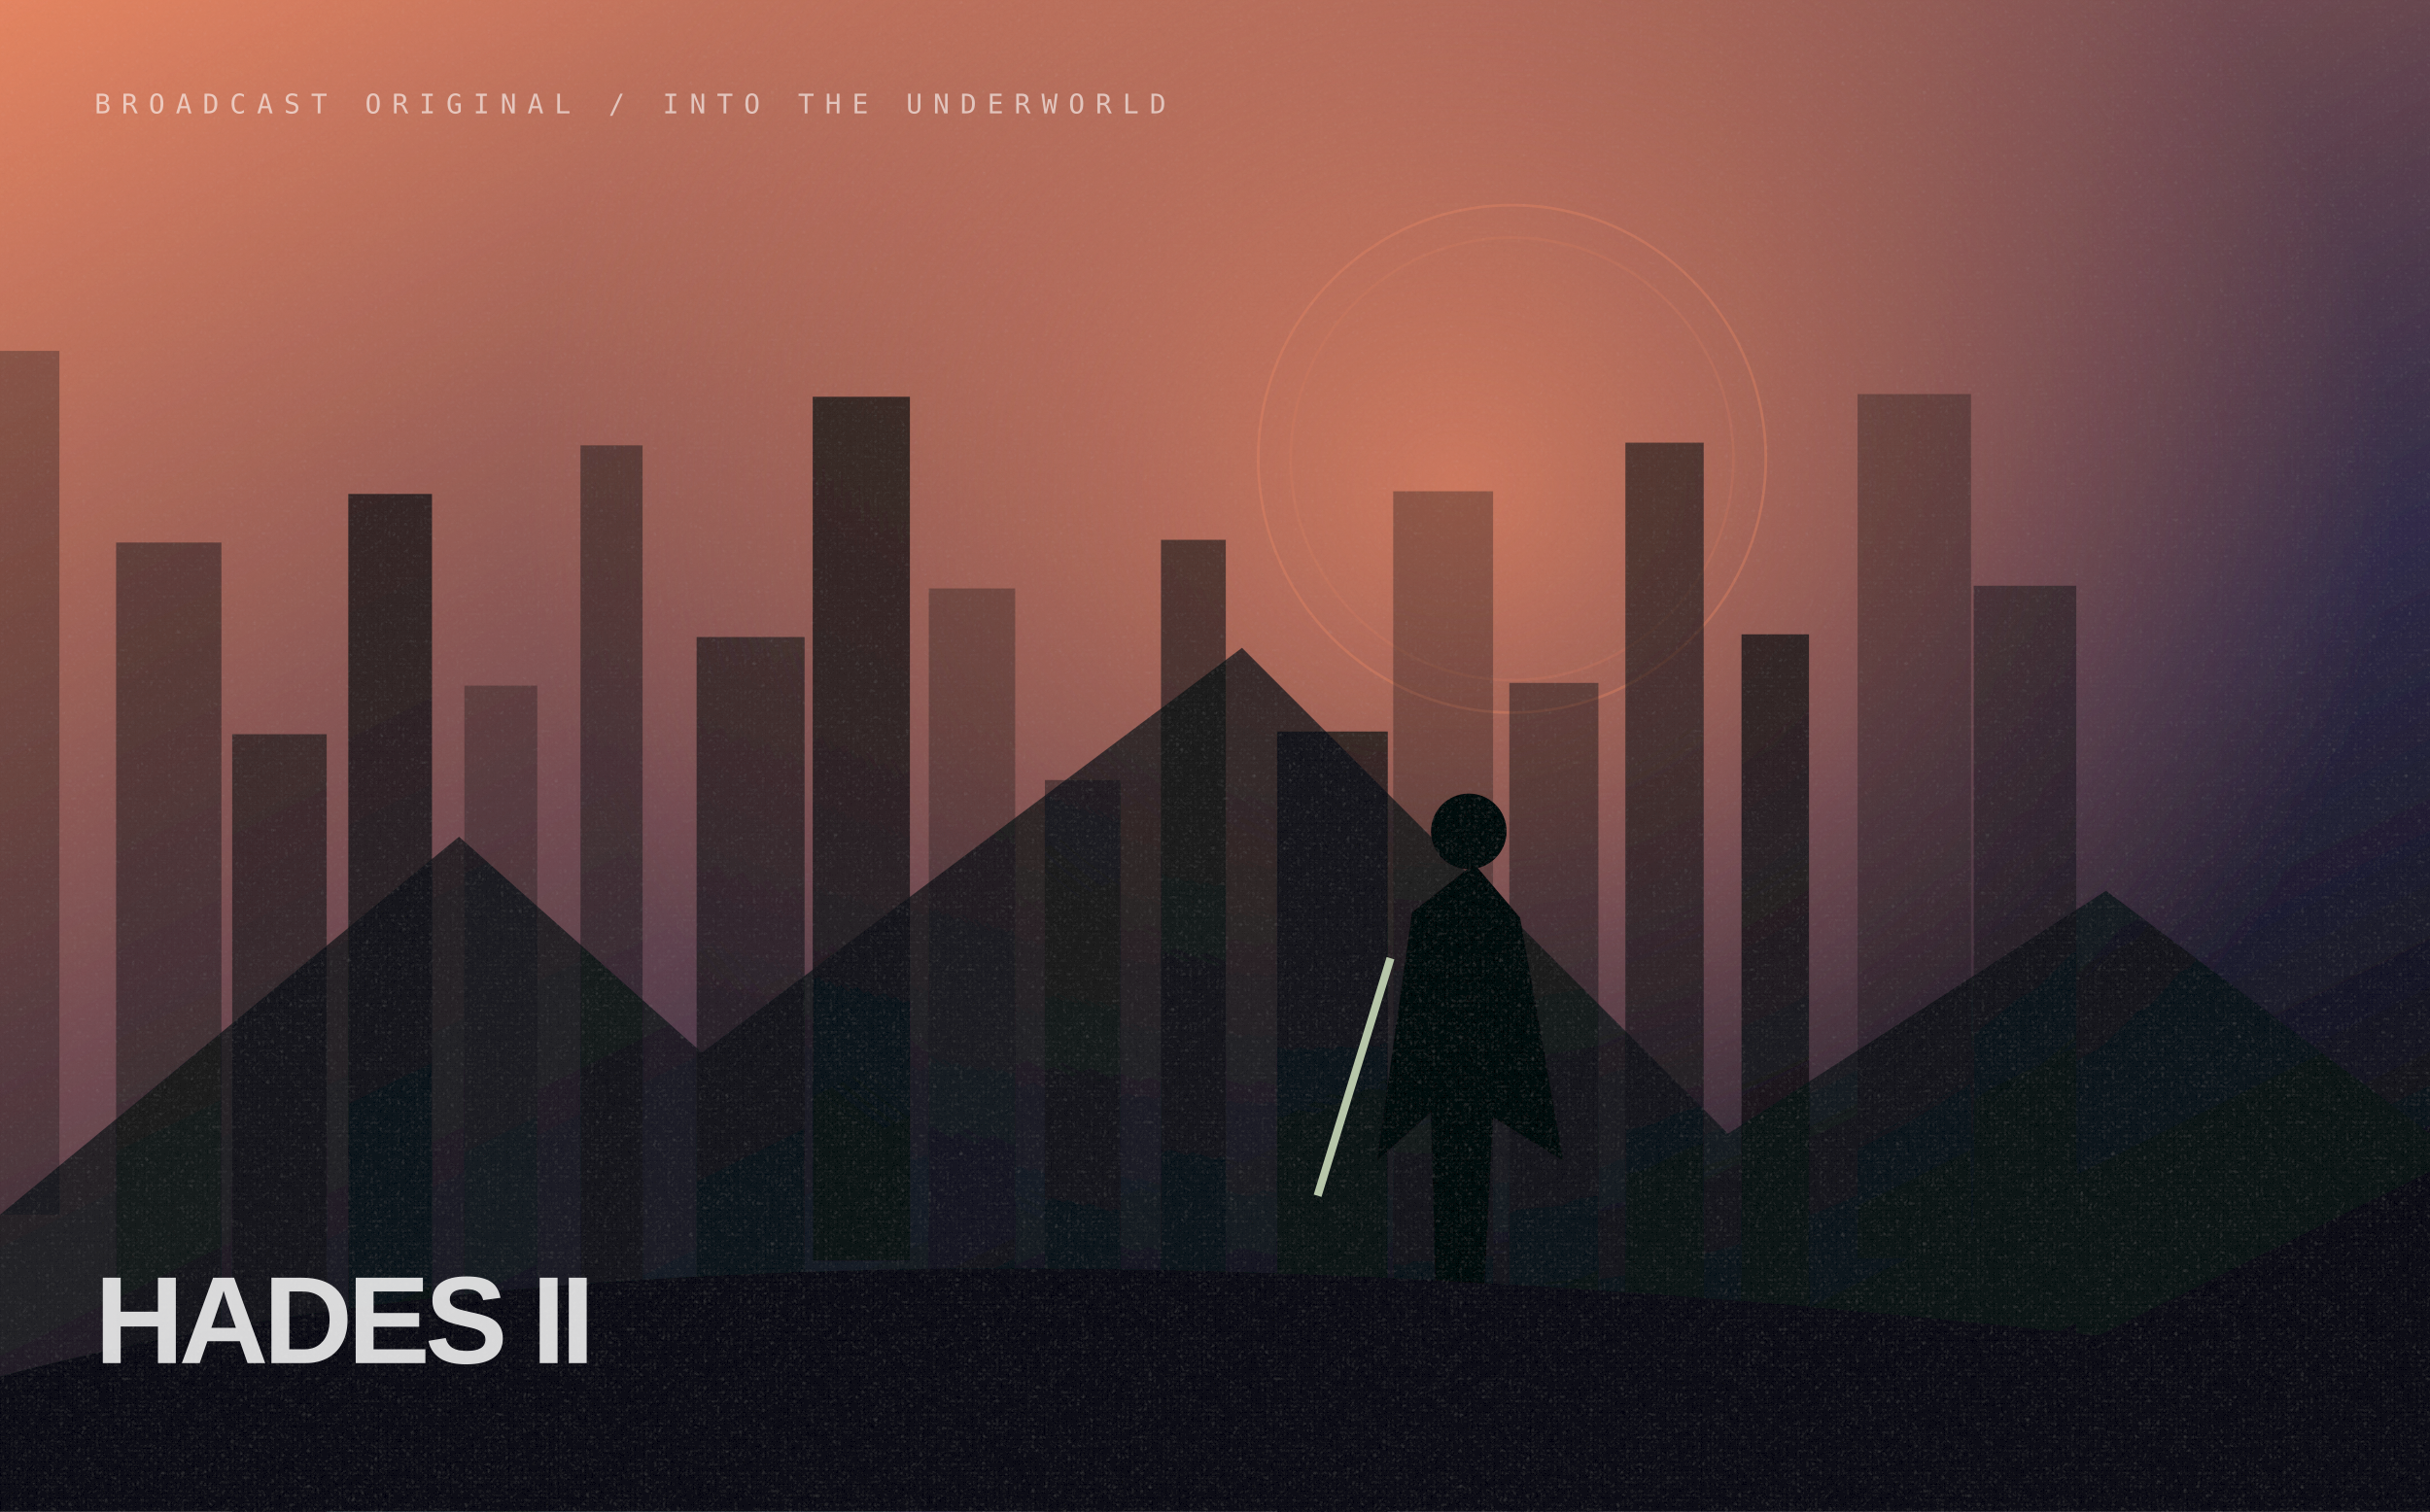
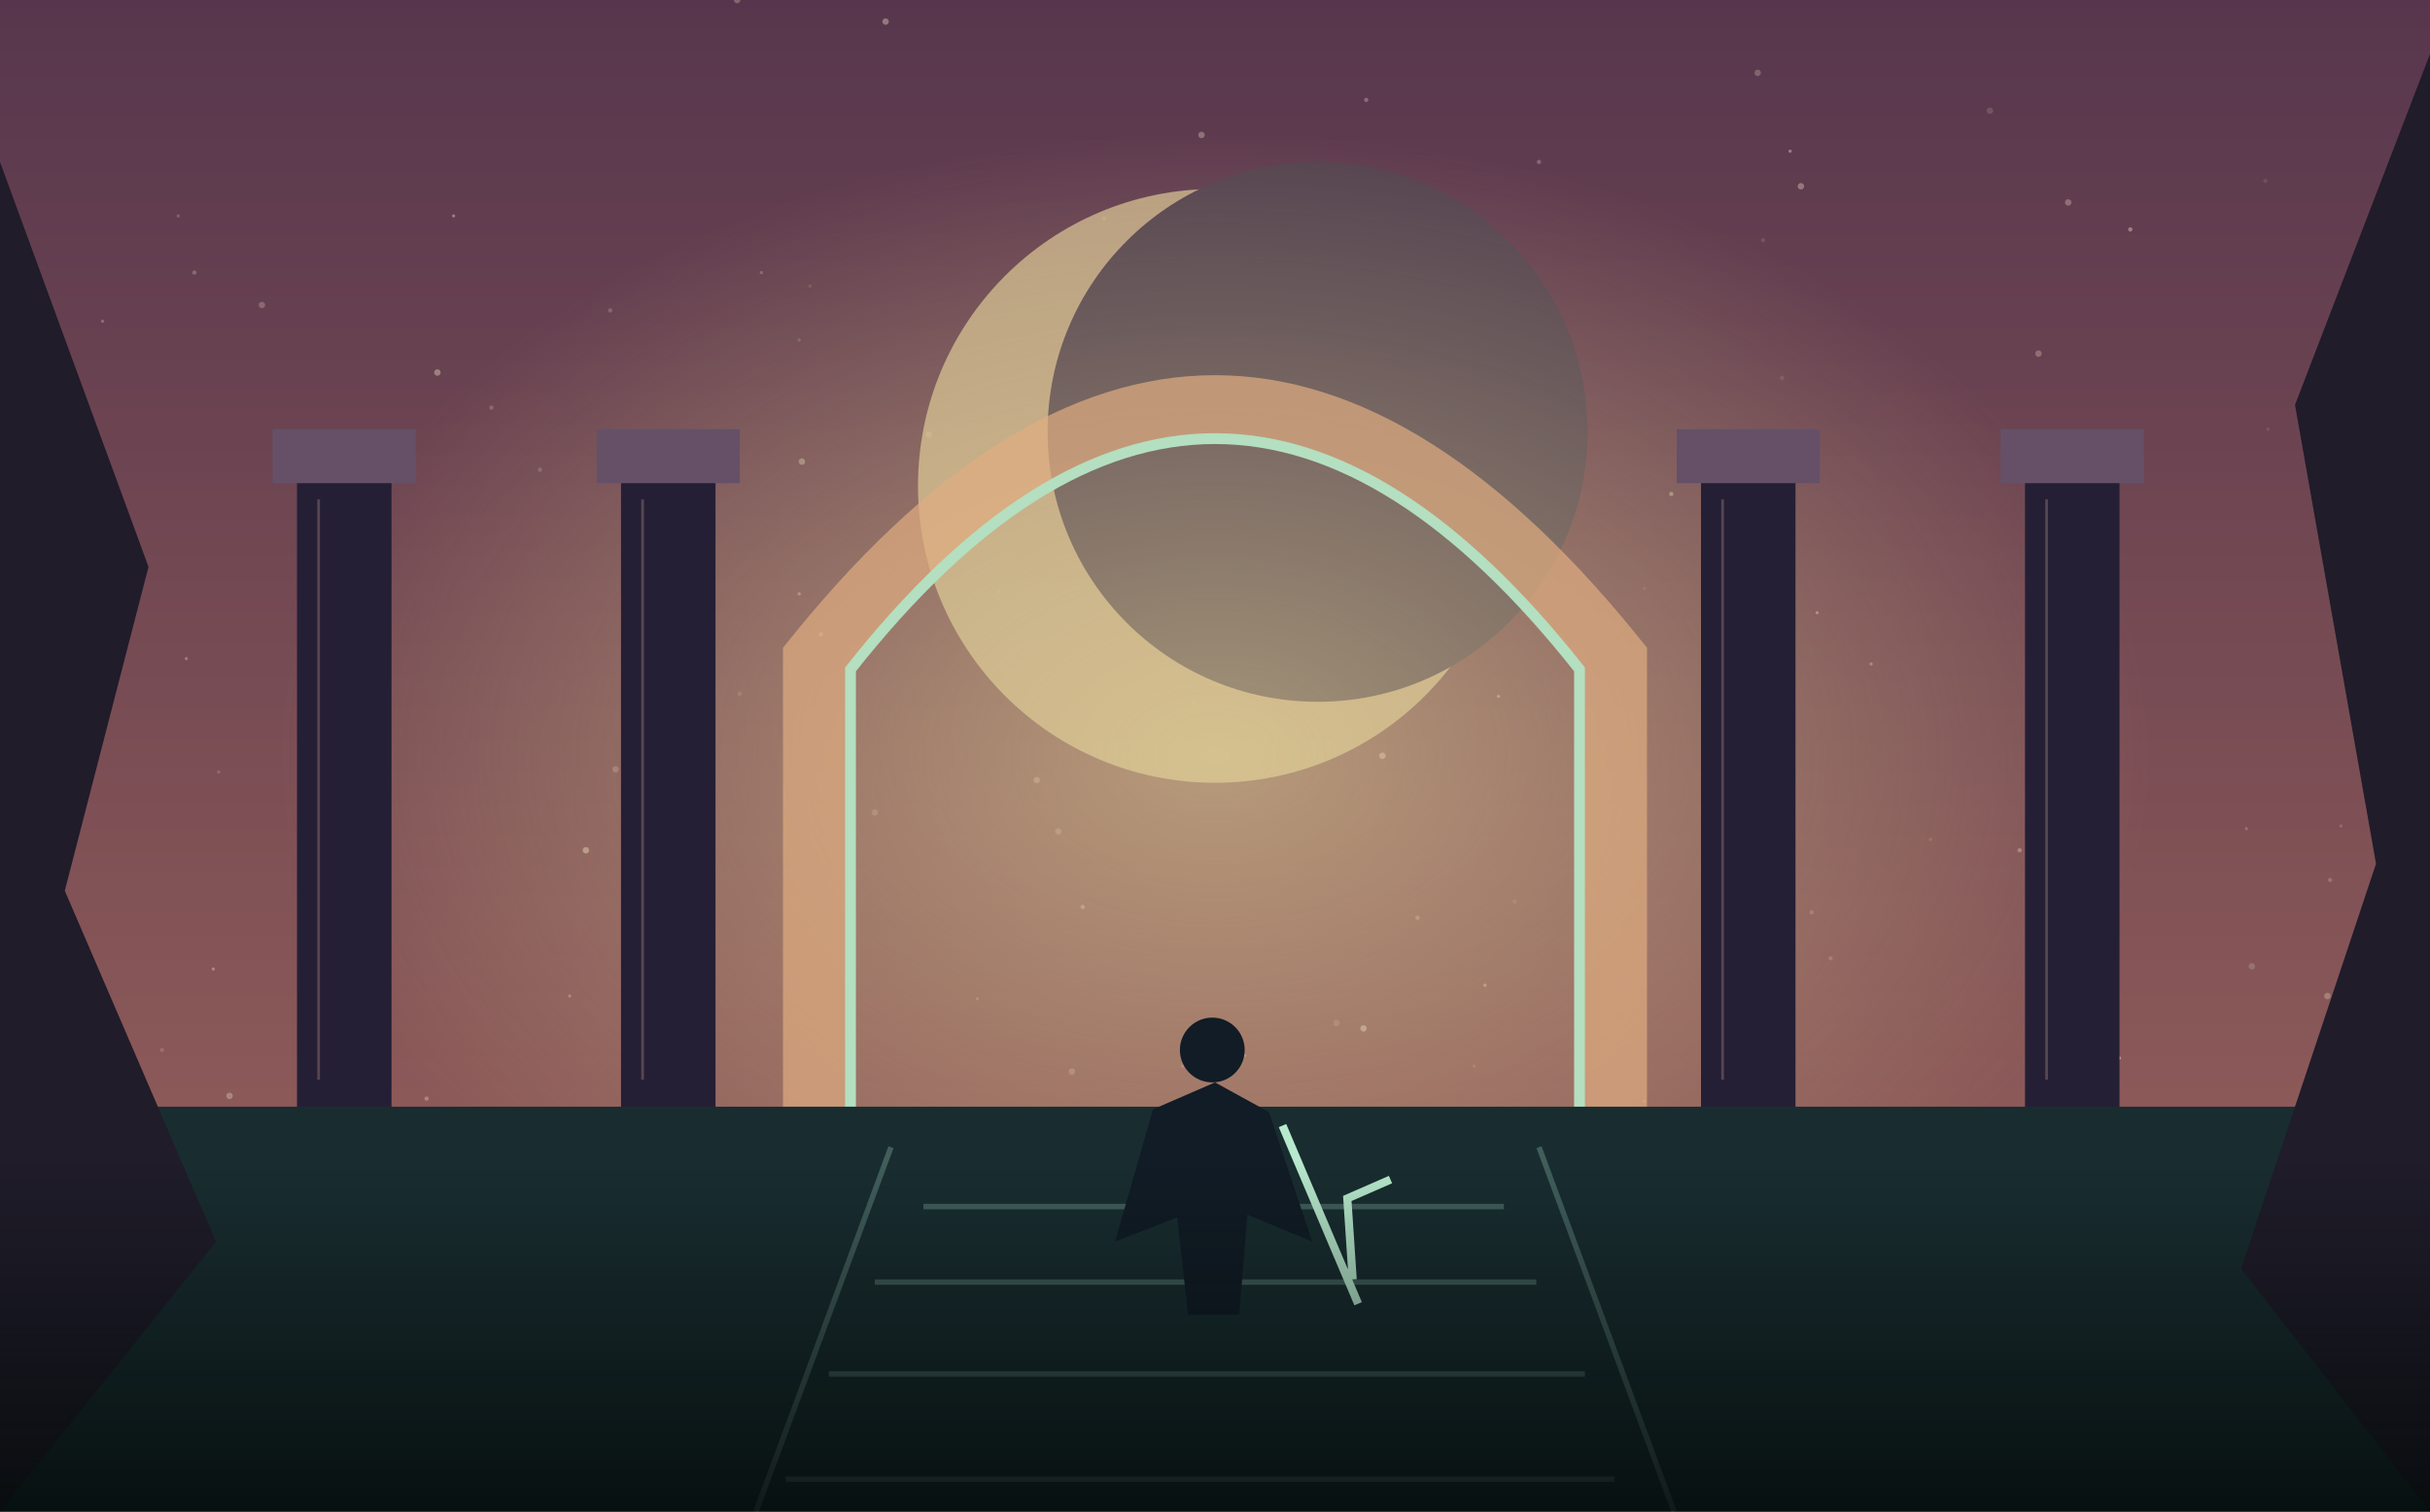
<svg xmlns="http://www.w3.org/2000/svg" width="900" height="560" viewBox="0 0 900 560">
  <defs>
-     <linearGradient id="bg" x2=".8" y2="1">
-       <stop stop-color="#e58562" />
-       <stop offset=".7" stop-color="#302b48" />
-       <stop offset="1" stop-color="#070b0e" />
+     <linearGradient id="sky" x2="0" y2="1">
+       <stop stop-color="#57364d" />
+       <stop offset="1" stop-color="#9f665c" />
    </linearGradient>
-     <radialGradient id="sun">
-       <stop stop-color="#e58562" stop-opacity=".8" />
-       <stop offset="1" stop-color="#e58562" stop-opacity="0" />
+     <radialGradient id="light">
+       <stop stop-color="#e9d99a" stop-opacity=".55" />
+       <stop offset="1" stop-color="#e9d99a" stop-opacity="0" />
    </radialGradient>
-     <filter id="noise">
-       <feTurbulence baseFrequency=".6" numOctaves="3" stitchTiles="stitch" />
-       <feColorMatrix type="saturate" values="0" />
-       <feComponentTransfer>
-         <feFuncA type="linear" slope=".1" />
-       </feComponentTransfer>
-       <feBlend in="SourceGraphic" mode="soft-light" />
-     </filter>
+     <linearGradient id="shade" x2="0" y2="1">
+       <stop stop-color="#030908" stop-opacity="0" />
+       <stop offset="1" stop-color="#030908" stop-opacity=".8" />
+     </linearGradient>
  </defs>
-   <g filter="url(#noise)">
-     <path fill="url(#bg)" d="M0 0h900v560H0z" />
-     <ellipse cx="540" cy="180" rx="350" ry="310" fill="url(#sun)" />
-     <circle cx="560" cy="170" r="94" fill="none" stroke="#e58562" stroke-opacity=".4" />
-     <circle cx="560" cy="170" r="82" fill="none" stroke="#e58562" stroke-opacity=".2" />
-     <rect x="0" y="130" width="22" height="320" fill="#090f12" opacity="0.3" />
-     <rect x="43" y="201" width="39" height="320" fill="#090f12" opacity="0.43" />
-     <rect x="86" y="272" width="35" height="320" fill="#090f12" opacity="0.56" />
-     <rect x="129" y="183" width="31" height="320" fill="#090f12" opacity="0.69" />
-     <rect x="172" y="254" width="27" height="320" fill="#090f12" opacity="0.3" />
-     <rect x="215" y="165" width="23" height="320" fill="#090f12" opacity="0.43" />
-     <rect x="258" y="236" width="40" height="320" fill="#090f12" opacity="0.56" />
-     <rect x="301" y="147" width="36" height="320" fill="#090f12" opacity="0.69" />
-     <rect x="344" y="218" width="32" height="320" fill="#090f12" opacity="0.3" />
-     <rect x="387" y="289" width="28" height="320" fill="#090f12" opacity="0.43" />
-     <rect x="430" y="200" width="24" height="320" fill="#090f12" opacity="0.56" />
-     <rect x="473" y="271" width="41" height="320" fill="#090f12" opacity="0.69" />
-     <rect x="516" y="182" width="37" height="320" fill="#090f12" opacity="0.3" />
-     <rect x="559" y="253" width="33" height="320" fill="#090f12" opacity="0.43" />
-     <rect x="602" y="164" width="29" height="320" fill="#090f12" opacity="0.56" />
-     <rect x="645" y="235" width="25" height="320" fill="#090f12" opacity="0.69" />
-     <rect x="688" y="146" width="42" height="320" fill="#090f12" opacity="0.3" />
-     <rect x="731" y="217" width="38" height="320" fill="#090f12" opacity="0.43" />
-     <path d="M0 450 170 310 260 390 460 240 640 420 780 330 900 420V560H0" fill="#0a1216" opacity=".7" />
-     <path d="M510 430 523 338 546 320 563 340 579 430 553 414 549 490 532 490 530 412z" fill="#060a0c" />
-     <circle cx="544" cy="308" r="14" fill="#060a0c" />
-     <path d="M515 355 488 443" stroke="#b8c8aa" stroke-width="3" />
-     <path d="M0 510Q300 430 900 510V560H0" fill="#080e12" />
-   </g>
-   <text x="35" y="42" font-family="monospace" font-size="10" letter-spacing="4" fill="#fff" opacity=".6">BROADCAST ORIGINAL / INTO THE UNDERWORLD</text>
-   <text x="35" y="505" font-family="Arial,sans-serif" font-size="46" font-weight="900" letter-spacing="-2" fill="#eee" opacity=".9">HADES II</text>
+   <path d="M0 0h900v560H0z" fill="url(#sky)" />
+   <circle cx="512" cy="280" r="1.2" fill="#f5edd3" opacity="0.37" />
+   <circle cx="515" cy="128" r="0.8" fill="#f5edd3" opacity="0.35" />
+   <circle cx="785" cy="392" r="0.6" fill="#f5edd3" opacity="0.39" />
+   <circle cx="401" cy="336" r="0.8" fill="#f5edd3" opacity="0.29" />
+   <circle cx="523" cy="102" r="0.8" fill="#f5edd3" opacity="0.13" />
+   <circle cx="85" cy="406" r="1.2" fill="#f5edd3" opacity="0.31" />
+   <circle cx="863" cy="326" r="0.8" fill="#f5edd3" opacity="0.21" />
+   <circle cx="819" cy="413" r="1.2" fill="#f5edd3" opacity="0.15" />
+   <circle cx="239" cy="182" r="1.2" fill="#f5edd3" opacity="0.09" />
+   <circle cx="609" cy="408" r="0.6" fill="#f5edd3" opacity="0.27" />
+   <circle cx="273" cy="0" r="1.2" fill="#f5edd3" opacity="0.27" />
+   <circle cx="888" cy="330" r="0.8" fill="#f5edd3" opacity="0.35" />
+   <circle cx="462" cy="219" r="1.2" fill="#f5edd3" opacity="0.38" />
+   <circle cx="506" cy="37" r="0.8" fill="#f5edd3" opacity="0.29" />
+   <circle cx="81" cy="286" r="0.6" fill="#f5edd3" opacity="0.17" />
+   <circle cx="561" cy="334" r="0.8" fill="#f5edd3" opacity="0.11" />
+   <circle cx="678" cy="355" r="0.8" fill="#f5edd3" opacity="0.17" />
+   <circle cx="97" cy="113" r="1.2" fill="#f5edd3" opacity="0.24" />
+   <circle cx="60" cy="389" r="0.8" fill="#f5edd3" opacity="0.15" />
+   <circle cx="461" cy="391" r="0.6" fill="#f5edd3" opacity="0.22" />
+   <circle cx="2" cy="115" r="0.6" fill="#f5edd3" opacity="0.11" />
+   <circle cx="324" cy="301" r="1.2" fill="#f5edd3" opacity="0.17" />
+   <circle cx="442" cy="260" r="0.8" fill="#f5edd3" opacity="0.15" />
+   <circle cx="370" cy="219" r="0.8" fill="#f5edd3" opacity="0.22" />
+   <circle cx="619" cy="183" r="0.8" fill="#f5edd3" opacity="0.35" />
+   <circle cx="252" cy="288" r="0.8" fill="#f5edd3" opacity="0.36" />
+   <circle cx="362" cy="370" r="0.6" fill="#f5edd3" opacity="0.18" />
+   <circle cx="544" cy="239" r="0.8" fill="#f5edd3" opacity="0.38" />
+   <circle cx="445" cy="50" r="1.2" fill="#f5edd3" opacity="0.31" />
+   <circle cx="673" cy="227" r="0.6" fill="#f5edd3" opacity="0.34" />
+   <circle cx="495" cy="379" r="1.2" fill="#f5edd3" opacity="0.14" />
+   <circle cx="789" cy="85" r="0.8" fill="#f5edd3" opacity="0.38" />
+   <circle cx="550" cy="365" r="0.6" fill="#f5edd3" opacity="0.34" />
+   <circle cx="304" cy="235" r="0.8" fill="#f5edd3" opacity="0.37" />
+   <circle cx="755" cy="131" r="1.2" fill="#f5edd3" opacity="0.27" />
+   <circle cx="840" cy="159" r="0.6" fill="#f5edd3" opacity="0.11" />
+   <circle cx="609" cy="218" r="0.6" fill="#f5edd3" opacity="0.09" />
+   <circle cx="663" cy="56" r="0.6" fill="#f5edd3" opacity="0.39" />
+   <circle cx="126" cy="187" r="1.2" fill="#f5edd3" opacity="0.17" />
+   <circle cx="38" cy="119" r="0.6" fill="#f5edd3" opacity="0.26" />
+   <circle cx="79" cy="359" r="0.6" fill="#f5edd3" opacity="0.33" />
+   <circle cx="525" cy="340" r="0.8" fill="#f5edd3" opacity="0.24" />
+   <circle cx="39" cy="201" r="1.2" fill="#f5edd3" opacity="0.24" />
+   <circle cx="867" cy="306" r="0.6" fill="#f5edd3" opacity="0.17" />
+   <circle cx="296" cy="220" r="0.6" fill="#f5edd3" opacity="0.33" />
+   <circle cx="834" cy="358" r="1.2" fill="#f5edd3" opacity="0.18" />
+   <circle cx="555" cy="258" r="0.6" fill="#f5edd3" opacity="0.34" />
+   <circle cx="228" cy="285" r="1.2" fill="#f5edd3" opacity="0.21" />
+   <circle cx="737" cy="41" r="1.2" fill="#f5edd3" opacity="0.15" />
+   <circle cx="765" cy="211" r="0.6" fill="#f5edd3" opacity="0.16" />
+   <circle cx="119" cy="240" r="0.8" fill="#f5edd3" opacity="0.27" />
+   <circle cx="438" cy="395" r="0.6" fill="#f5edd3" opacity="0.17" />
+   <circle cx="701" cy="413" r="0.6" fill="#f5edd3" opacity="0.33" />
+   <circle cx="66" cy="80" r="0.6" fill="#f5edd3" opacity="0.21" />
+   <circle cx="862" cy="369" r="1.2" fill="#f5edd3" opacity="0.27" />
+   <circle cx="653" cy="89" r="0.8" fill="#f5edd3" opacity="0.12" />
+   <circle cx="211" cy="369" r="0.6" fill="#f5edd3" opacity="0.28" />
+   <circle cx="525" cy="435" r="1.2" fill="#f5edd3" opacity="0.37" />
+   <circle cx="233" cy="206" r="0.8" fill="#f5edd3" opacity="0.19" />
+   <circle cx="546" cy="395" r="0.6" fill="#f5edd3" opacity="0.13" />
+   <circle cx="693" cy="246" r="0.6" fill="#f5edd3" opacity="0.30" />
+   <circle cx="69" cy="244" r="0.6" fill="#f5edd3" opacity="0.30" />
+   <circle cx="891" cy="201" r="0.8" fill="#f5edd3" opacity="0.38" />
+   <circle cx="660" cy="140" r="0.8" fill="#f5edd3" opacity="0.11" />
+   <circle cx="226" cy="115" r="0.8" fill="#f5edd3" opacity="0.20" />
+   <circle cx="409" cy="81" r="0.8" fill="#f5edd3" opacity="0.26" />
+   <circle cx="651" cy="27" r="1.2" fill="#f5edd3" opacity="0.24" />
+   <circle cx="182" cy="151" r="0.8" fill="#f5edd3" opacity="0.21" />
+   <circle cx="297" cy="171" r="1.2" fill="#f5edd3" opacity="0.33" />
+   <circle cx="217" cy="315" r="1.2" fill="#f5edd3" opacity="0.40" />
+   <circle cx="296" cy="126" r="0.6" fill="#f5edd3" opacity="0.17" />
+   <circle cx="168" cy="80" r="0.6" fill="#f5edd3" opacity="0.37" />
+   <circle cx="162" cy="138" r="1.2" fill="#f5edd3" opacity="0.36" />
+   <circle cx="715" cy="311" r="0.6" fill="#f5edd3" opacity="0.13" />
+   <circle cx="505" cy="381" r="1.2" fill="#f5edd3" opacity="0.38" />
+   <circle cx="691" cy="431" r="0.6" fill="#f5edd3" opacity="0.08" />
+   <circle cx="274" cy="257" r="0.8" fill="#f5edd3" opacity="0.13" />
+   <circle cx="28" cy="264" r="1.2" fill="#f5edd3" opacity="0.37" />
+   <circle cx="766" cy="75" r="1.2" fill="#f5edd3" opacity="0.29" />
+   <circle cx="72" cy="101" r="0.8" fill="#f5edd3" opacity="0.24" />
+   <circle cx="832" cy="307" r="0.6" fill="#f5edd3" opacity="0.21" />
+   <circle cx="671" cy="338" r="0.8" fill="#f5edd3" opacity="0.18" />
+   <circle cx="392" cy="308" r="1.2" fill="#f5edd3" opacity="0.21" />
+   <circle cx="748" cy="315" r="0.8" fill="#f5edd3" opacity="0.31" />
+   <circle cx="158" cy="407" r="0.8" fill="#f5edd3" opacity="0.30" />
+   <circle cx="644" cy="292" r="0.6" fill="#f5edd3" opacity="0.18" />
+   <circle cx="853" cy="150" r="1.2" fill="#f5edd3" opacity="0.18" />
+   <circle cx="344" cy="161" r="1.2" fill="#f5edd3" opacity="0.33" />
+   <circle cx="300" cy="106" r="0.6" fill="#f5edd3" opacity="0.12" />
+   <circle cx="328" cy="8" r="1.2" fill="#f5edd3" opacity="0.36" />
+   <circle cx="397" cy="397" r="1.2" fill="#f5edd3" opacity="0.21" />
+   <circle cx="839" cy="67" r="0.8" fill="#f5edd3" opacity="0.10" />
+   <circle cx="282" cy="101" r="0.6" fill="#f5edd3" opacity="0.23" />
+   <circle cx="783" cy="179" r="0.6" fill="#f5edd3" opacity="0.21" />
+   <circle cx="200" cy="174" r="0.8" fill="#f5edd3" opacity="0.18" />
+   <circle cx="570" cy="60" r="0.8" fill="#f5edd3" opacity="0.25" />
+   <circle cx="118" cy="332" r="0.8" fill="#f5edd3" opacity="0.38" />
+   <circle cx="733" cy="437" r="0.6" fill="#f5edd3" opacity="0.30" />
+   <circle cx="384" cy="289" r="1.2" fill="#f5edd3" opacity="0.25" />
+   <circle cx="667" cy="69" r="1.2" fill="#f5edd3" opacity="0.34" />
+   <circle cx="450" cy="180" r="110" fill="#cdb68d" opacity=".8" />
+   <circle cx="488" cy="160" r="100" fill="#544350" />
+   <ellipse cx="450" cy="280" rx="350" ry="230" fill="url(#light)" />
+   <path d="M110 430V170h35v260z" fill="#251f35" />
+   <path d="M101 159h53v20h-53zM105 414h45v18h-45z" fill="#655067" />
+   <path d="M118 185v215" stroke="#b38e87" opacity=".35" />
+   <path d="M230 430V170h35v260z" fill="#251f35" />
+   <path d="M221 159h53v20h-53zM225 414h45v18h-45z" fill="#655067" />
+   <path d="M238 185v215" stroke="#b38e87" opacity=".35" />
+   <path d="M630 430V170h35v260z" fill="#251f35" />
+   <path d="M621 159h53v20h-53zM625 414h45v18h-45z" fill="#655067" />
+   <path d="M638 185v215" stroke="#b38e87" opacity=".35" />
+   <path d="M750 430V170h35v260z" fill="#251f35" />
+   <path d="M741 159h53v20h-53zM745 414h45v18h-45z" fill="#655067" />
+   <path d="M758 185v215" stroke="#b38e87" opacity=".35" />
+   <path d="M290 430V240Q450 38 610 240v190h-24V248Q450 77 314 248v182z" fill="#e0ad80" opacity=".7" />
+   <path d="M315 430V248Q450 77 585 248v182" fill="none" stroke="#b4dfc0" stroke-width="4" />
+   <path d="M0 410h900v150H0" fill="#192d30" />
+   <path d="M330 425 280 560M570 425l50 135M342 447h215M324 475h245M307 509h280M291 548h307" stroke="#8bbbad" opacity=".35" stroke-width="2" />
+   <path d="M427 411l-14 49 23-9 4 36h19l3-37 24 10-16-48-20-11z" fill="#111c26" />
+   <circle cx="449" cy="389" r="12" fill="#111c26" />
+   <path d="M475 417l28 66M501 474l-2-30 16-7" fill="none" stroke="#b8e9cd" stroke-width="3" />
+   <path d="M0 60 55 210 24 330 80 460 0 560zM900 20 850 150 880 320 830 470 900 560z" fill="#201c2a" />
+   <path d="M0 430h900v130H0z" fill="url(#shade)" />
</svg>
